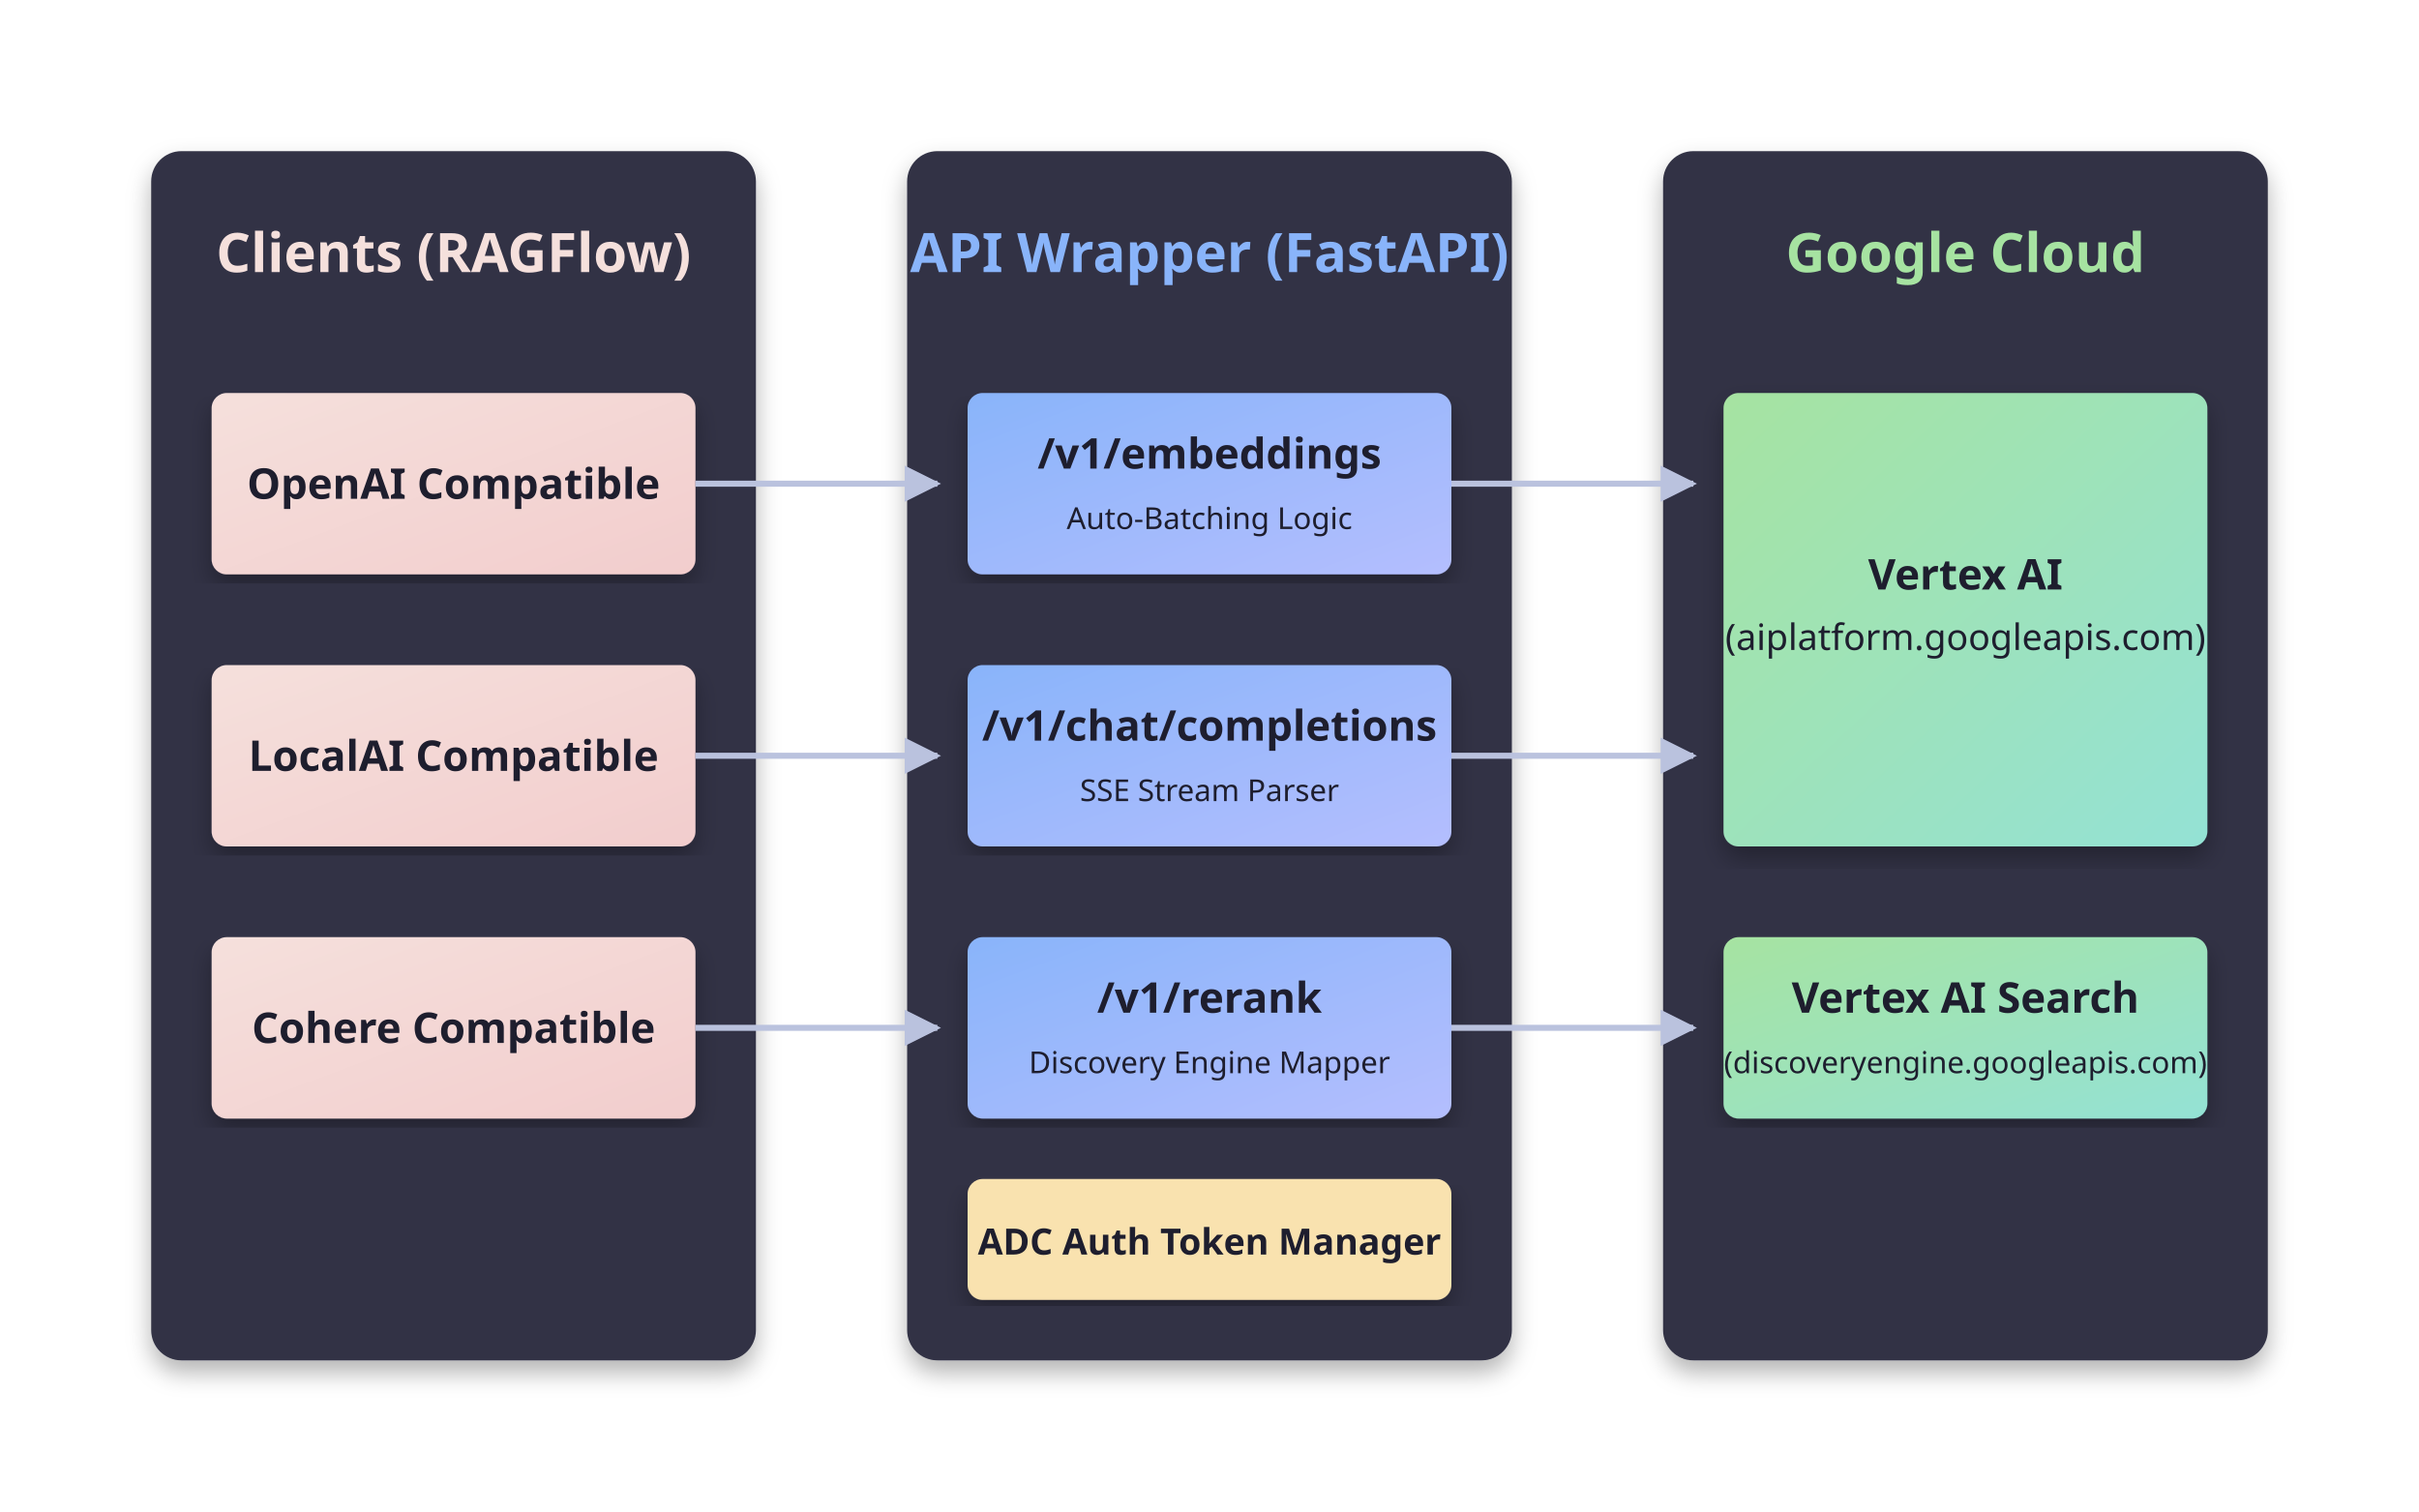
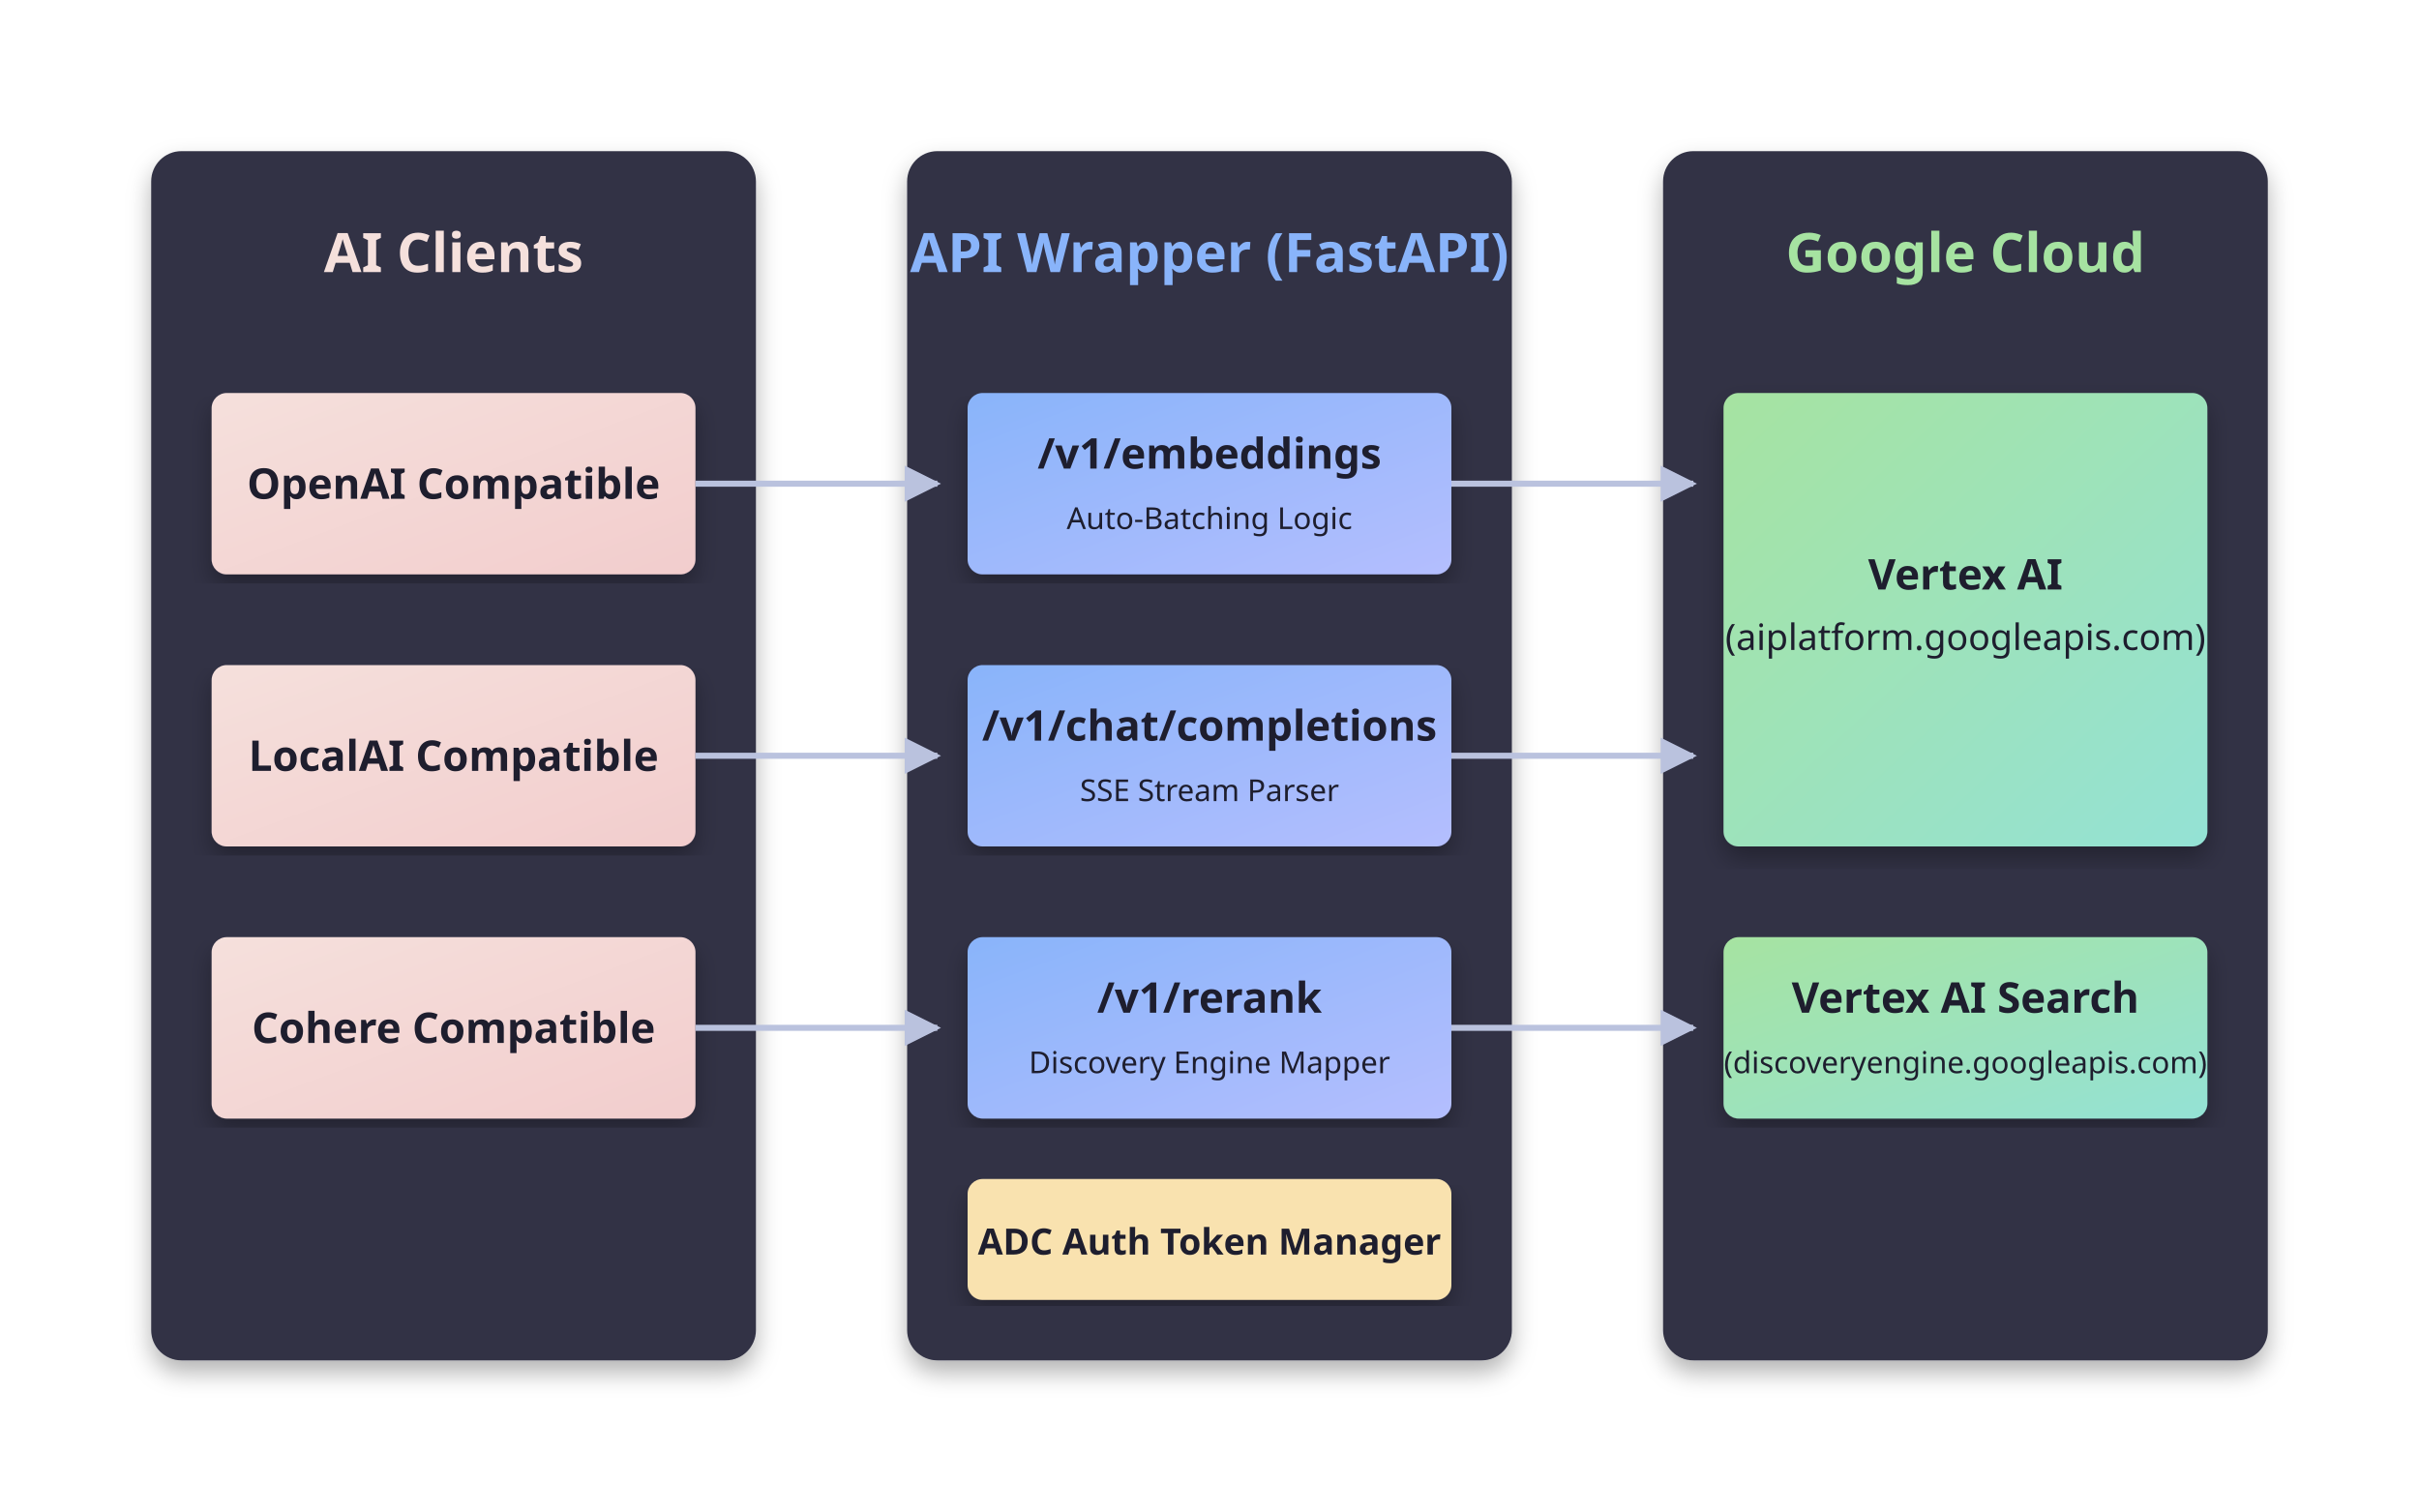
<svg xmlns="http://www.w3.org/2000/svg" viewBox="0 0 800 500">
  <defs>
    <linearGradient id="gradClient" x1="0%" y1="0%" x2="100%" y2="100%">
      <stop offset="0%" stop-color="#f5e0dc" />
      <stop offset="100%" stop-color="#f2cdcd" />
    </linearGradient>
    <linearGradient id="gradWrapper" x1="0%" y1="0%" x2="100%" y2="100%">
      <stop offset="0%" stop-color="#89b4fa" />
      <stop offset="100%" stop-color="#b4befe" />
    </linearGradient>
    <linearGradient id="gradGoogle" x1="0%" y1="0%" x2="100%" y2="100%">
      <stop offset="0%" stop-color="#a6e3a1" />
      <stop offset="100%" stop-color="#94e2d5" />
    </linearGradient>
    <filter id="shadow" x="-5%" y="-5%" width="110%" height="110%">
      <feDropShadow dx="0" dy="4" stdDeviation="4" flood-color="#000" flood-opacity="0.3" />
    </filter>
  </defs>
  <rect x="50" y="50" width="200" height="400" rx="10" fill="#313244" filter="url(#shadow)" />
-   <text x="150" y="90" font-family="sans-serif" font-size="18" font-weight="bold" fill="#f5e0dc" text-anchor="middle">Clients (RAGFlow)</text>
+   <text x="150" y="90" font-family="sans-serif" font-size="18" font-weight="bold" fill="#f5e0dc" text-anchor="middle">AI Clients</text>
  <rect x="70" y="130" width="160" height="60" rx="5" fill="url(#gradClient)" filter="url(#shadow)" />
  <text x="150" y="165" font-family="sans-serif" font-size="14" font-weight="bold" fill="#1e1e2e" text-anchor="middle">OpenAI Compatible</text>
  <rect x="70" y="220" width="160" height="60" rx="5" fill="url(#gradClient)" filter="url(#shadow)" />
  <text x="150" y="255" font-family="sans-serif" font-size="14" font-weight="bold" fill="#1e1e2e" text-anchor="middle">LocalAI Compatible</text>
  <rect x="70" y="310" width="160" height="60" rx="5" fill="url(#gradClient)" filter="url(#shadow)" />
  <text x="150" y="345" font-family="sans-serif" font-size="14" font-weight="bold" fill="#1e1e2e" text-anchor="middle">Cohere Compatible</text>
  <rect x="300" y="50" width="200" height="400" rx="10" fill="#313244" filter="url(#shadow)" />
  <text x="400" y="90" font-family="sans-serif" font-size="18" font-weight="bold" fill="#89b4fa" text-anchor="middle">API Wrapper (FastAPI)</text>
  <rect x="320" y="130" width="160" height="60" rx="5" fill="url(#gradWrapper)" filter="url(#shadow)" />
  <text x="400" y="155" font-family="sans-serif" font-size="14" font-weight="bold" fill="#1e1e2e" text-anchor="middle">/v1/embeddings</text>
  <text x="400" y="175" font-family="sans-serif" font-size="10" fill="#1e1e2e" text-anchor="middle">Auto-Batching Logic</text>
  <rect x="320" y="220" width="160" height="60" rx="5" fill="url(#gradWrapper)" filter="url(#shadow)" />
  <text x="400" y="245" font-family="sans-serif" font-size="14" font-weight="bold" fill="#1e1e2e" text-anchor="middle">/v1/chat/completions</text>
  <text x="400" y="265" font-family="sans-serif" font-size="10" fill="#1e1e2e" text-anchor="middle">SSE Stream Parser</text>
  <rect x="320" y="310" width="160" height="60" rx="5" fill="url(#gradWrapper)" filter="url(#shadow)" />
  <text x="400" y="335" font-family="sans-serif" font-size="14" font-weight="bold" fill="#1e1e2e" text-anchor="middle">/v1/rerank</text>
  <text x="400" y="355" font-family="sans-serif" font-size="10" fill="#1e1e2e" text-anchor="middle">Discovery Engine Mapper</text>
  <rect x="320" y="390" width="160" height="40" rx="5" fill="#f9e2af" filter="url(#shadow)" />
  <text x="400" y="415" font-family="sans-serif" font-size="12" font-weight="bold" fill="#1e1e2e" text-anchor="middle">ADC Auth Token Manager</text>
  <rect x="550" y="50" width="200" height="400" rx="10" fill="#313244" filter="url(#shadow)" />
  <text x="650" y="90" font-family="sans-serif" font-size="18" font-weight="bold" fill="#a6e3a1" text-anchor="middle">Google Cloud</text>
  <rect x="570" y="130" width="160" height="150" rx="5" fill="url(#gradGoogle)" filter="url(#shadow)" />
  <text x="650" y="195" font-family="sans-serif" font-size="14" font-weight="bold" fill="#1e1e2e" text-anchor="middle">Vertex AI</text>
  <text x="650" y="215" font-family="sans-serif" font-size="12" fill="#1e1e2e" text-anchor="middle">(aiplatform.googleapis.com)</text>
  <rect x="570" y="310" width="160" height="60" rx="5" fill="url(#gradGoogle)" filter="url(#shadow)" />
  <text x="650" y="335" font-family="sans-serif" font-size="14" font-weight="bold" fill="#1e1e2e" text-anchor="middle">Vertex AI Search</text>
  <text x="650" y="355" font-family="sans-serif" font-size="10" fill="#1e1e2e" text-anchor="middle">(discoveryengine.googleapis.com)</text>
  <g stroke="#bac2de" stroke-width="2" fill="none">
    <path d="M 230 160 L 310 160" marker-end="url(#arrow)" />
    <path d="M 230 250 L 310 250" marker-end="url(#arrow)" />
    <path d="M 230 340 L 310 340" marker-end="url(#arrow)" />
    <path d="M 480 160 L 560 160" marker-end="url(#arrow)" />
    <path d="M 480 250 L 560 250" marker-end="url(#arrow)" />
    <path d="M 480 340 L 560 340" marker-end="url(#arrow)" />
  </g>
  <defs>
    <marker id="arrow" viewBox="0 0 10 10" refX="9" refY="5" markerWidth="6" markerHeight="6" orient="auto-start-reverse">
      <path d="M 0 0 L 10 5 L 0 10 z" fill="#bac2de" />
    </marker>
  </defs>
</svg>
